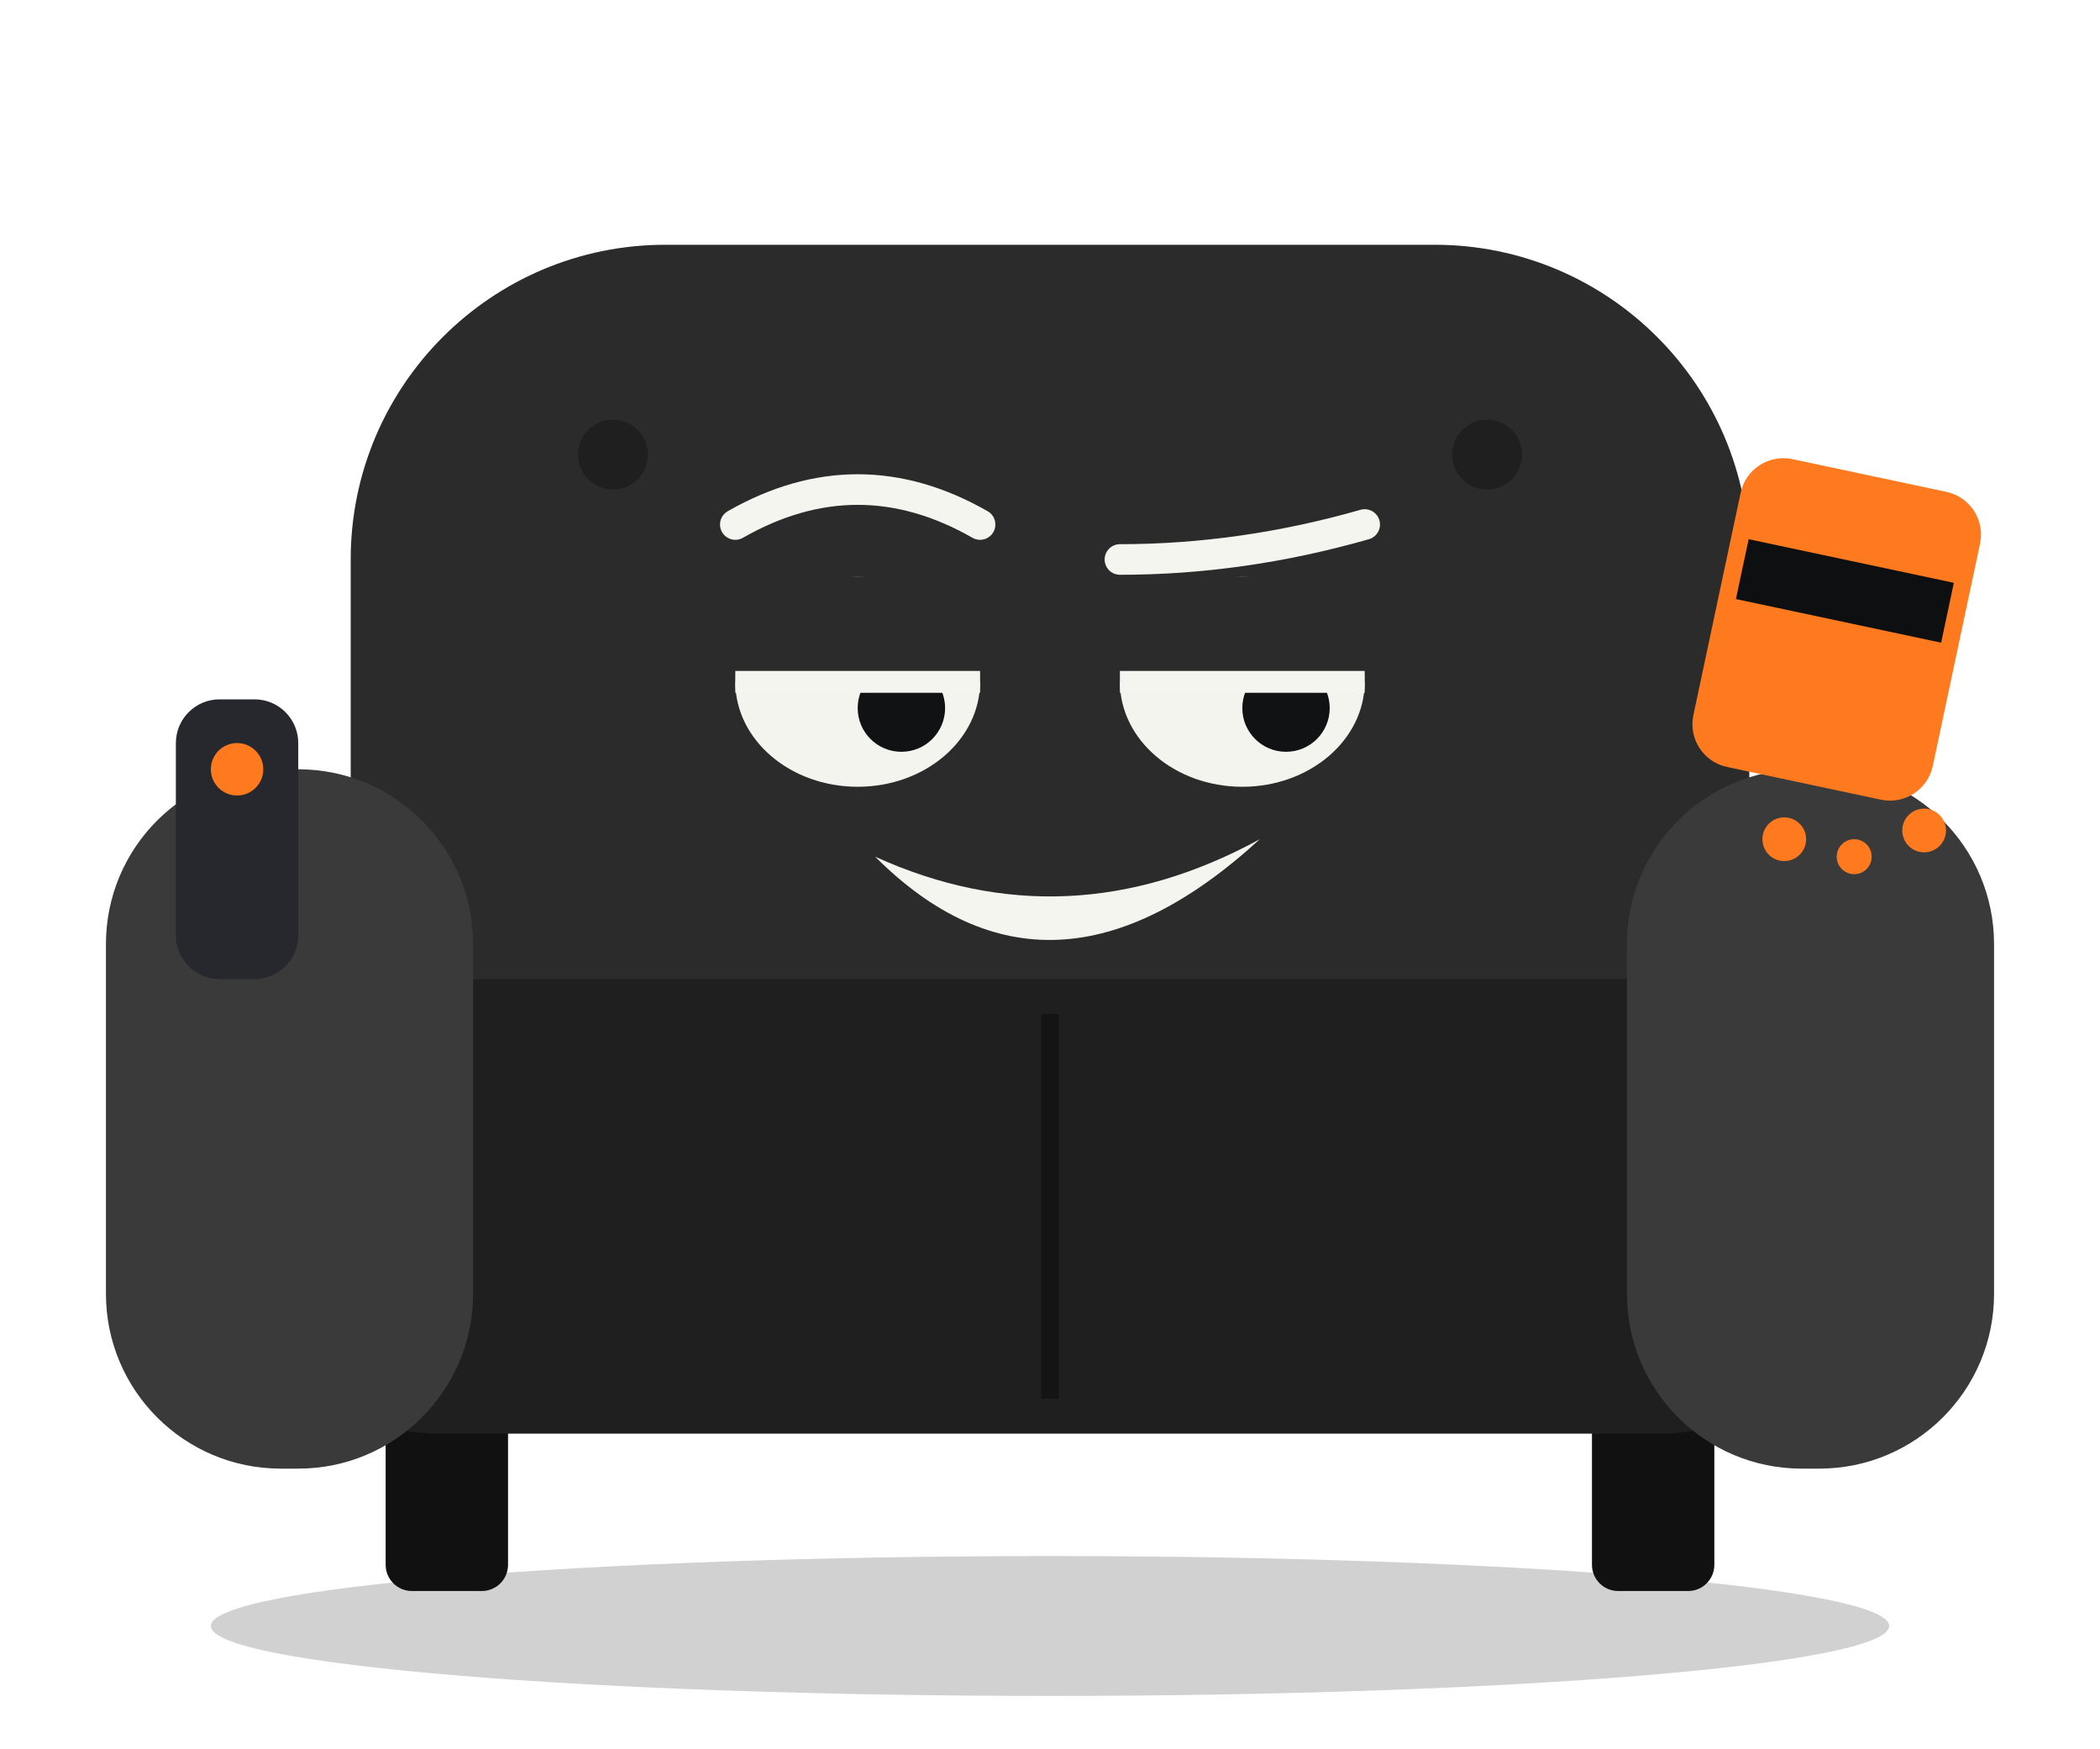
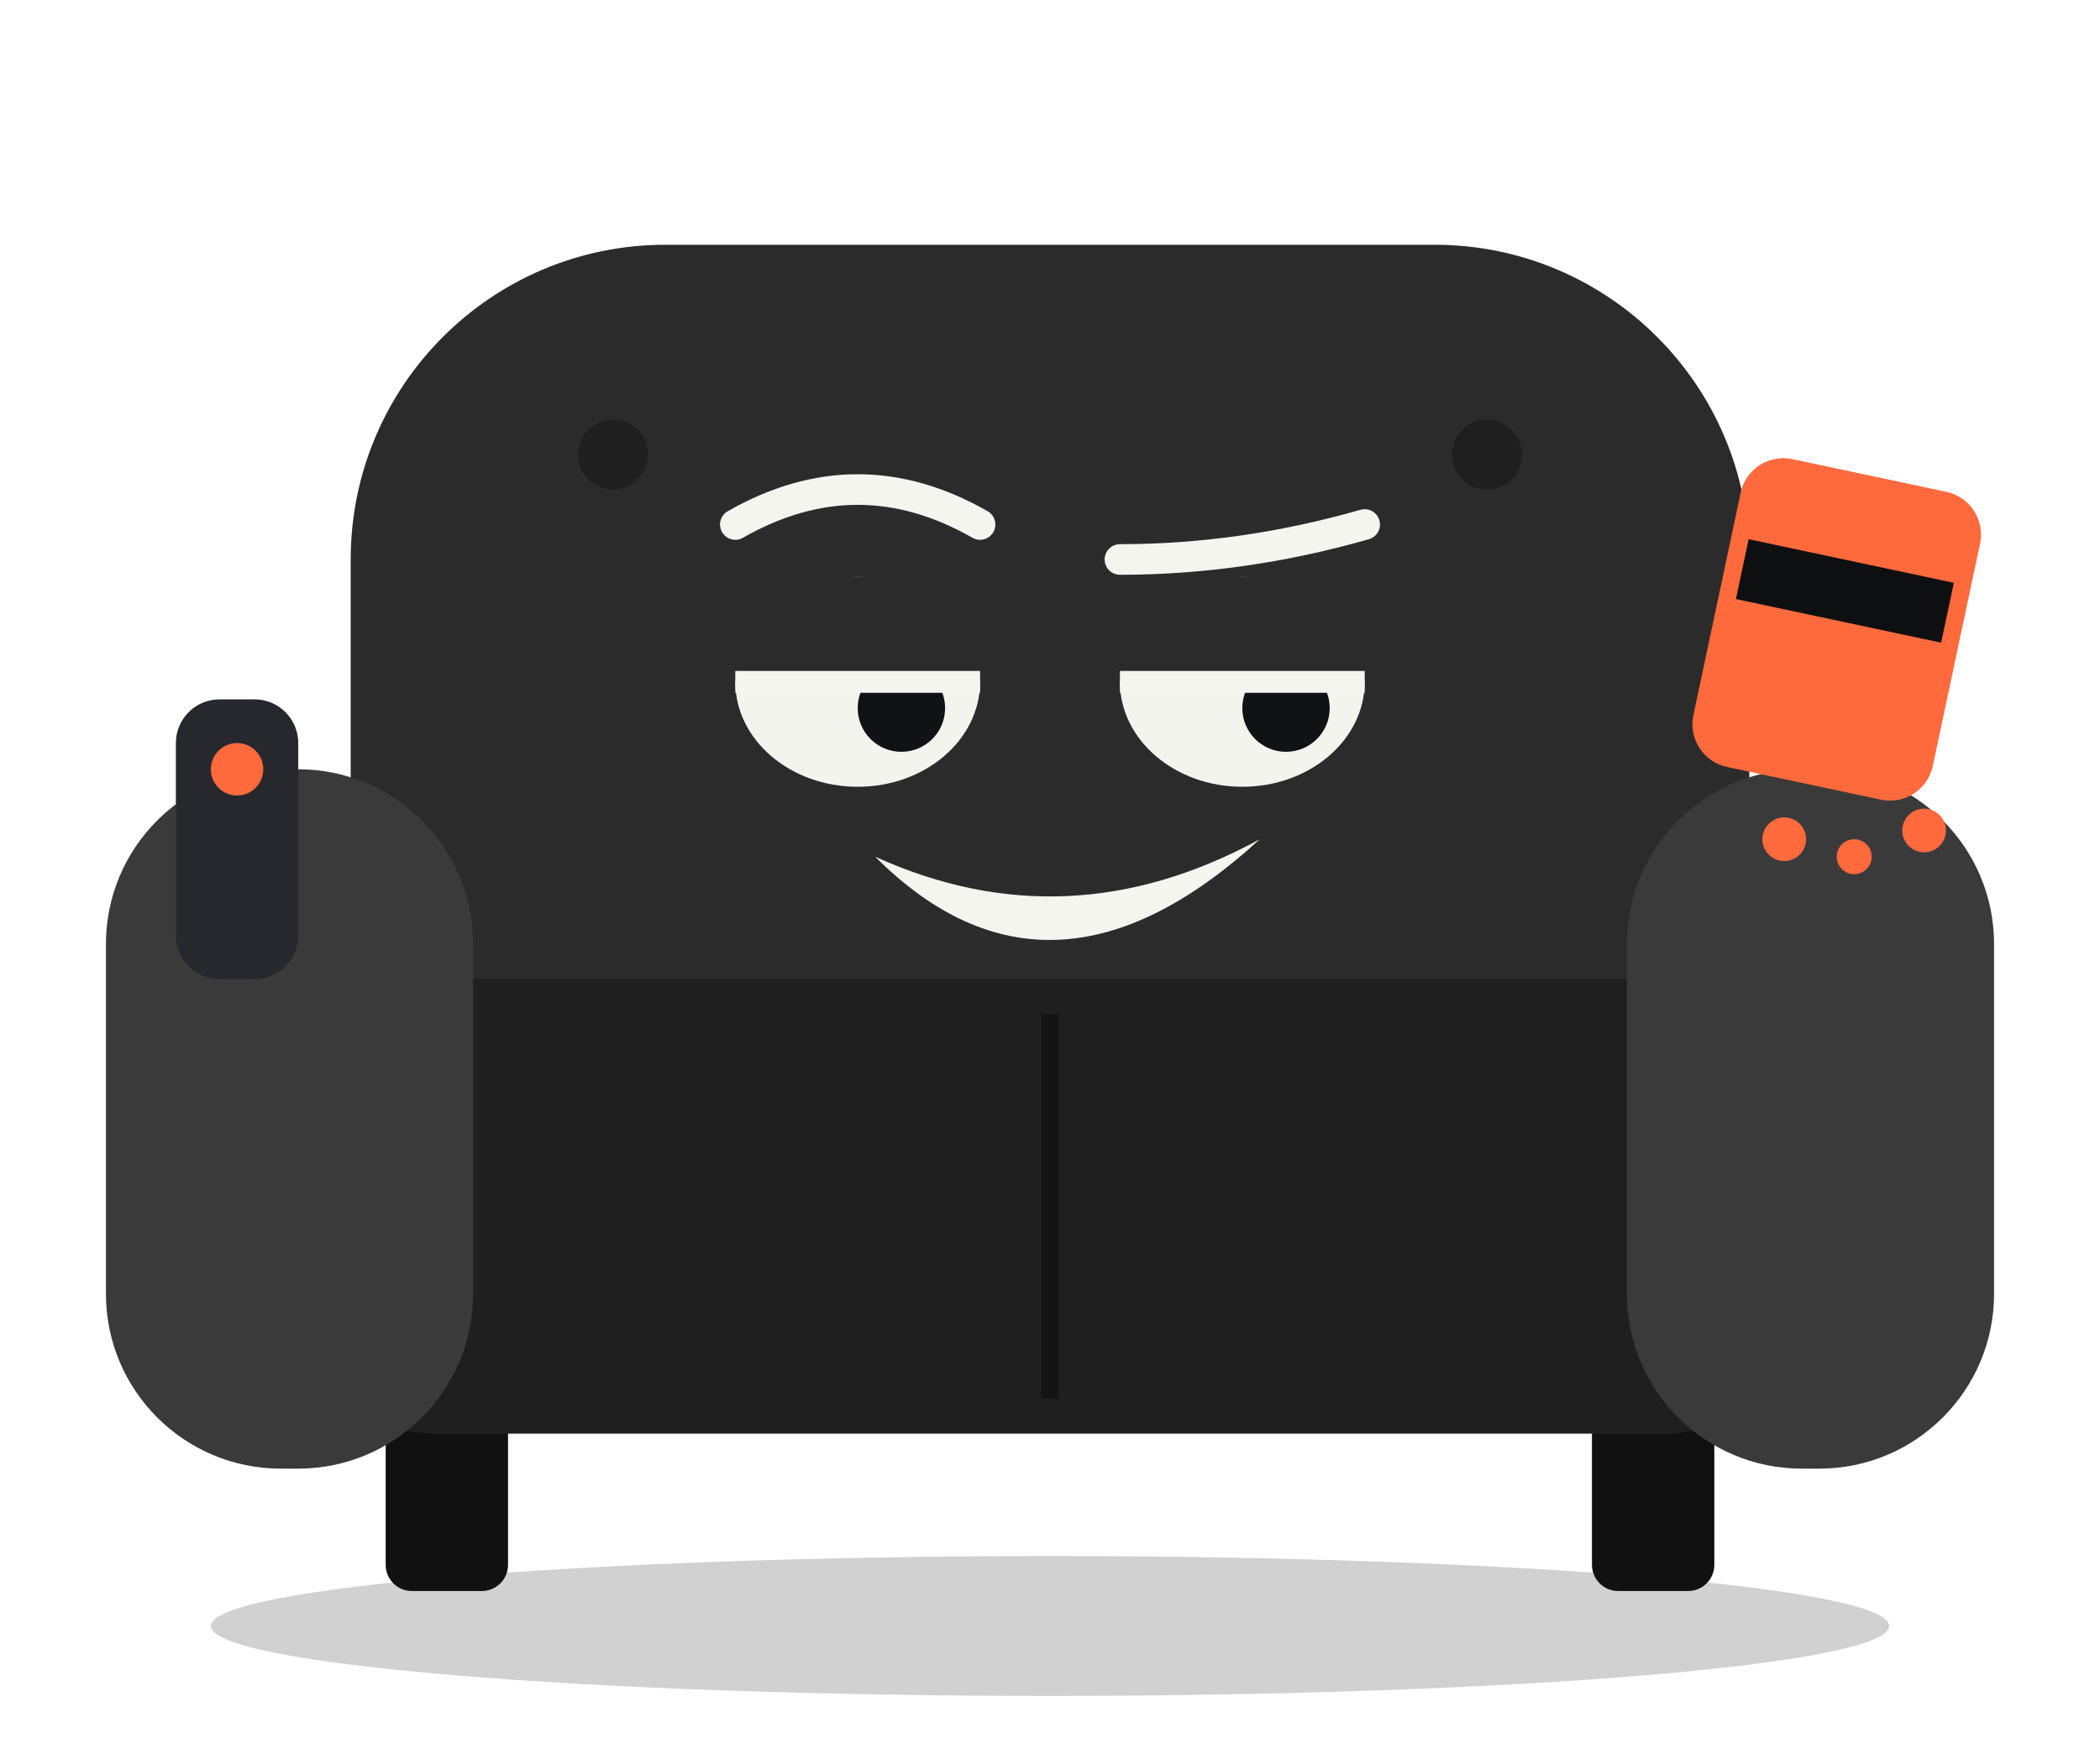
<svg xmlns="http://www.w3.org/2000/svg" viewBox="0 0 240 200" width="400" height="333" role="img" aria-label="Le Canap' qui ricane parce que quelqu'un a skip">
  <ellipse cx="120" cy="186" rx="96" ry="8" fill="#000000" opacity="0.18" />
  <g class="canap-mood canap-smug">
    <rect x="44" y="160" width="14" height="22" rx="3" fill="#111111" />
    <rect x="182" y="160" width="14" height="22" rx="3" fill="#111111" />
    <rect x="40" y="28" width="160" height="104" rx="36" fill="#2B2B2B" />
    <circle cx="70" cy="52" r="4" fill="#1F1F1F" />
    <circle cx="170" cy="52" r="4" fill="#1F1F1F" />
    <rect x="30" y="112" width="180" height="52" rx="20" fill="#1F1F1F" />
    <line x1="120" y1="116" x2="120" y2="160" stroke="#141414" stroke-width="2" />
    <rect x="12" y="88" width="42" height="80" rx="20" fill="#3A3A3A" />
    <rect x="186" y="88" width="42" height="80" rx="20" fill="#3A3A3A" />
    <path d="M84 60 Q98 52 112 60" stroke="#F5F5F0" stroke-width="3.5" fill="none" stroke-linecap="round" />
    <path d="M128 64 Q142 64 156 60" stroke="#F5F5F0" stroke-width="3.5" fill="none" stroke-linecap="round" />
    <ellipse cx="98" cy="78" rx="14" ry="12" fill="#F4F4EF" />
    <circle cx="103" cy="81" r="5" fill="#111214" />
    <rect x="84" y="66" width="28" height="12" fill="#2B2B2B" />
    <line x1="84" y1="78" x2="112" y2="78" stroke="#F5F5F0" stroke-width="2.5" />
    <ellipse cx="142" cy="78" rx="14" ry="12" fill="#F4F4EF" />
    <circle cx="147" cy="81" r="5" fill="#111214" />
    <rect x="128" y="66" width="28" height="12" fill="#2B2B2B" />
    <line x1="128" y1="78" x2="156" y2="78" stroke="#F5F5F0" stroke-width="2.5" />
    <path d="M100 98 Q120 118 144 96 Q122 108 100 98 Z" fill="#F5F5F0" />
    <rect x="20" y="80" width="14" height="32" rx="5" fill="#26282D" />
-     <circle cx="27" cy="88" r="3" fill="#FF7A1F" />
-     <rect x="196" y="54" width="28" height="36" rx="5" fill="#FF7A1F" transform="rotate(12 210 72)" />
+     <circle cx="27" cy="88" r="3" fill="#FF6A3D" />
+     <rect x="196" y="54" width="28" height="36" rx="5" fill="#FF6A3D" transform="rotate(12 210 72)" />
    <rect x="198" y="64" width="24" height="7" fill="#0E0F11" transform="rotate(12 210 72)" />
    <g class="canap-crumbs">
-       <circle cx="204" cy="96" r="2.5" fill="#FF7A1F" />
-       <circle cx="212" cy="98" r="2" fill="#FF7A1F" />
-       <circle cx="220" cy="95" r="2.5" fill="#FF7A1F" />
+       <circle cx="204" cy="96" r="2.5" fill="#FF6A3D" />
+       <circle cx="212" cy="98" r="2" fill="#FF6A3D" />
+       <circle cx="220" cy="95" r="2.5" fill="#FF6A3D" />
    </g>
  </g>
</svg>
